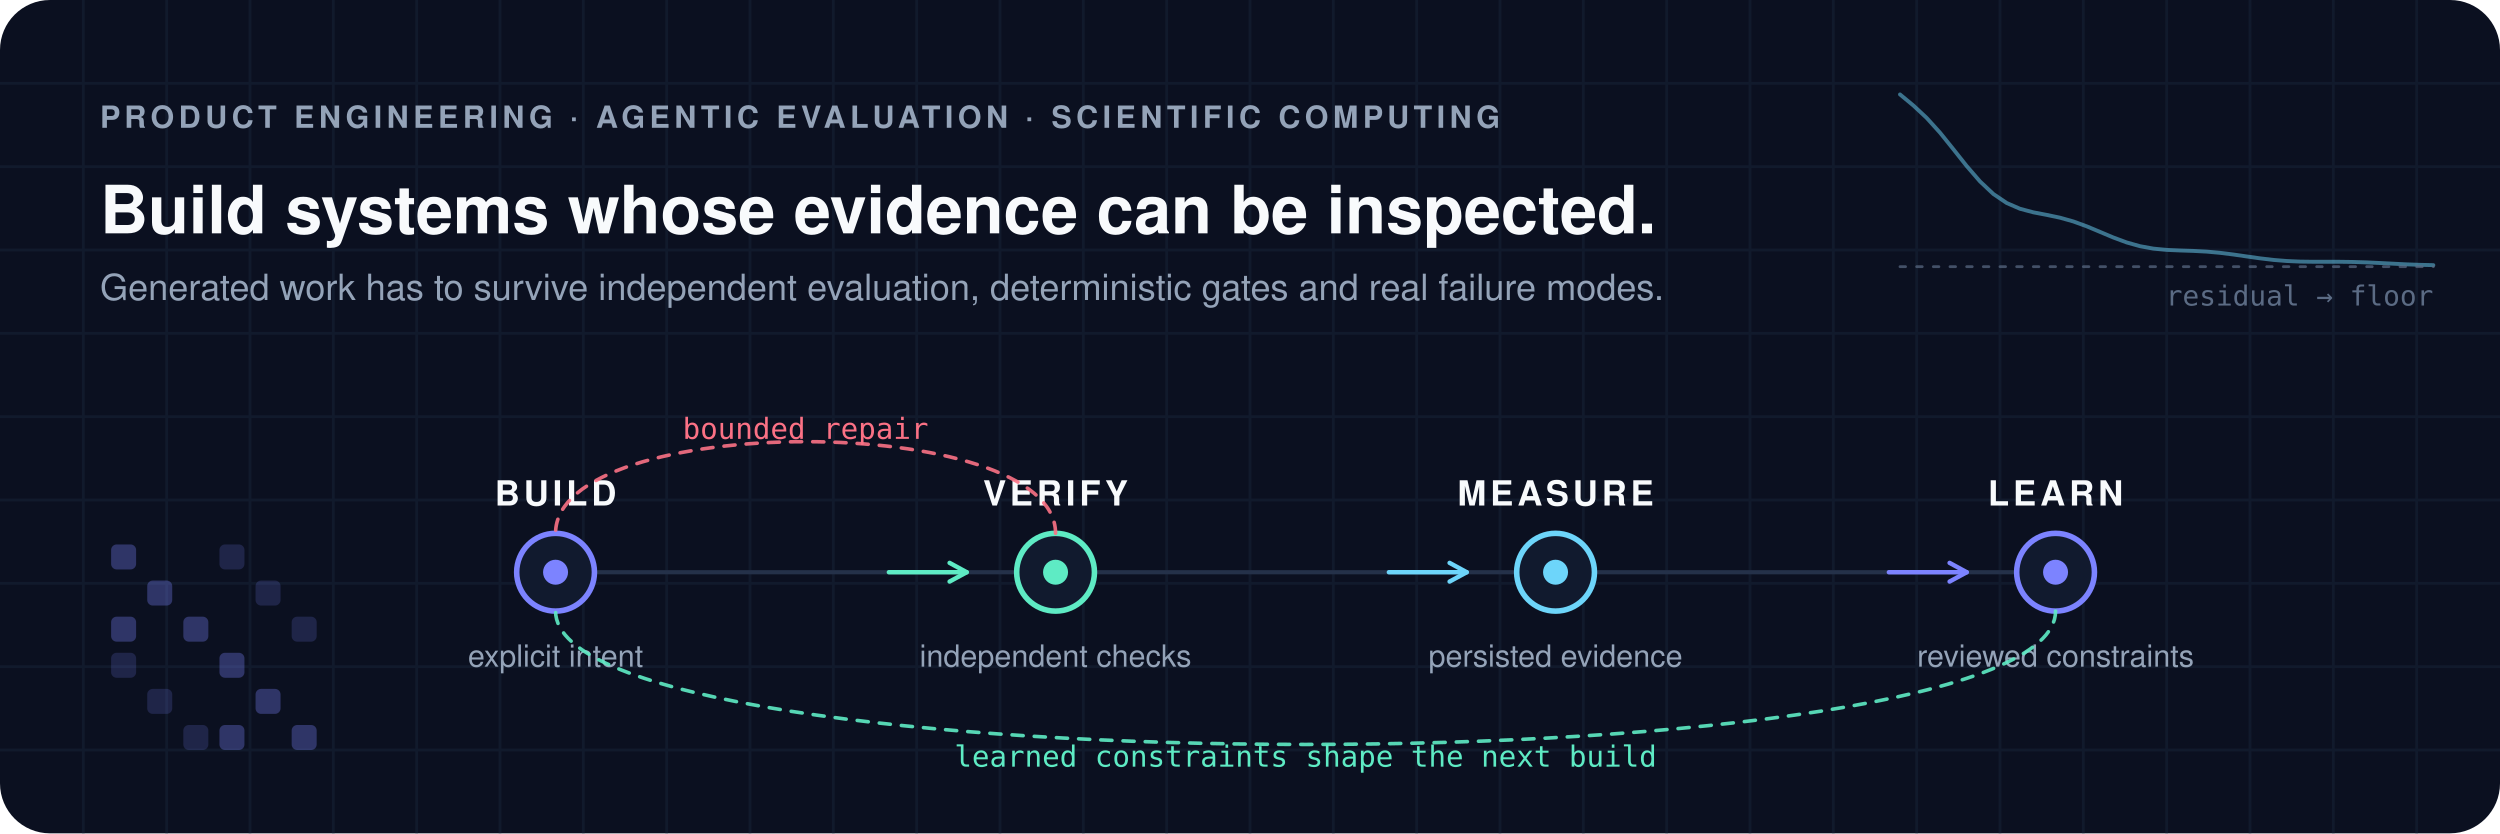
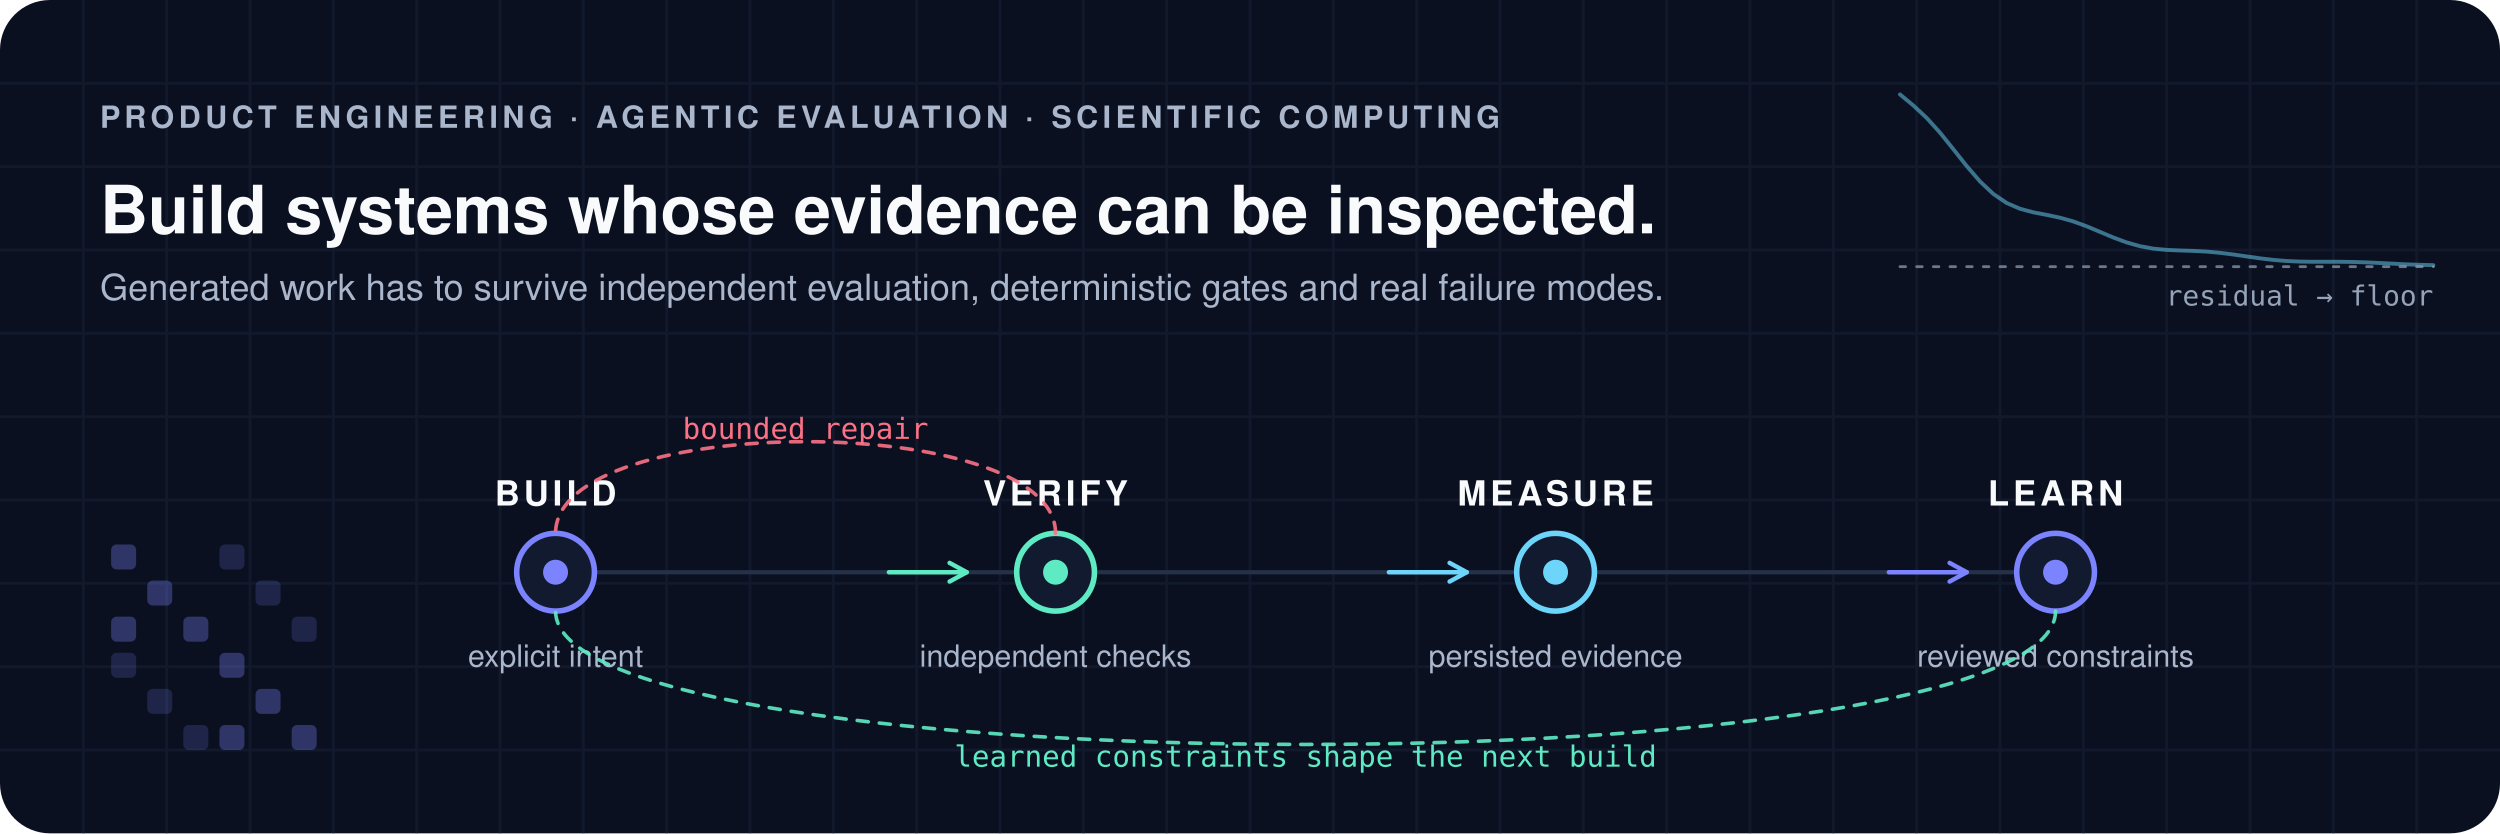
<svg xmlns="http://www.w3.org/2000/svg" width="900" height="300" viewBox="0 0 900 300" role="img" aria-labelledby="title desc">
  <g font-family="-apple-system,BlinkMacSystemFont,'Segoe UI',Helvetica,Arial,sans-serif">
    <rect x="0" y="0" width="900" height="300" rx="18" fill="#0B1020" />
    <path d="M 30 0 V 300 M 60 0 V 300 M 90 0 V 300 M 120 0 V 300 M 150 0 V 300 M 180 0 V 300 M 210 0 V 300 M 240 0 V 300 M 270 0 V 300 M 300 0 V 300 M 330 0 V 300 M 360 0 V 300 M 390 0 V 300 M 420 0 V 300 M 450 0 V 300 M 480 0 V 300 M 510 0 V 300 M 540 0 V 300 M 570 0 V 300 M 600 0 V 300 M 630 0 V 300 M 660 0 V 300 M 690 0 V 300 M 720 0 V 300 M 750 0 V 300 M 780 0 V 300 M 810 0 V 300 M 840 0 V 300 M 870 0 V 300 M 0 30 H 900 M 0 60 H 900 M 0 90 H 900 M 0 120 H 900 M 0 150 H 900 M 0 180 H 900 M 0 210 H 900 M 0 240 H 900 M 0 270 H 900" stroke="#182338" stroke-width="1" fill="none" stroke-linecap="butt" stroke-linejoin="round" opacity="0.5" />
    <path d="M 684 34 L 688.8 37.97 L 693.6 42.45 L 698.4 47.75 L 703.2 53.71 L 708 59.77 L 712.8 65.31 L 717.6 69.83 L 722.4 73.08 L 727.2 75.16 L 732 76.44 L 736.8 77.36 L 741.6 78.37 L 746.4 79.72 L 751.2 81.47 L 756 83.48 L 760.8 85.5 L 765.6 87.28 L 770.4 88.63 L 775.2 89.5 L 780 89.96 L 784.8 90.17 L 789.6 90.33 L 794.4 90.58 L 799.2 91.02 L 804 91.62 L 808.8 92.32 L 813.6 93 L 818.4 93.57 L 823.2 93.96 L 828 94.17 L 832.8 94.24 L 837.6 94.24 L 842.4 94.24 L 847.2 94.31 L 852 94.46 L 856.8 94.68 L 861.6 94.93 L 866.4 95.17 L 871.2 95.34 L 876 95.45" stroke="#6DD5FA" stroke-width="1.4" fill="none" stroke-linecap="round" stroke-linejoin="round" opacity="0.5" />
-     <path d="M 684 96 L 876 96" stroke="#5B6B84" stroke-width="1" fill="none" stroke-linecap="round" stroke-linejoin="round" stroke-dasharray="2 4" opacity="0.7" />
-     <text x="876" y="110" fill="#5B6B84" font-size="10" font-weight="400" text-anchor="end" font-family="ui-monospace,SFMono-Regular,Menlo,Consolas,monospace">residual → floor</text>
+     <path d="M 684 96 L 876 96" stroke="#94A3B8" stroke-width="1" fill="none" stroke-linecap="round" stroke-linejoin="round" stroke-dasharray="2 4" opacity="0.7" />
+     <text x="876" y="110" fill="#94A3B8" font-size="10" font-weight="400" text-anchor="end" font-family="ui-monospace,SFMono-Regular,Menlo,Consolas,monospace">residual → floor</text>
    <rect x="40" y="196" width="9" height="9" rx="2" fill="#7C83FF" opacity="0.32" />
    <rect x="79" y="196" width="9" height="9" rx="2" fill="#7C83FF" opacity="0.18" />
    <rect x="53" y="209" width="9" height="9" rx="2" fill="#7C83FF" opacity="0.32" />
    <rect x="92" y="209" width="9" height="9" rx="2" fill="#7C83FF" opacity="0.18" />
    <rect x="66" y="222" width="9" height="9" rx="2" fill="#7C83FF" opacity="0.32" />
    <rect x="105" y="222" width="9" height="9" rx="2" fill="#7C83FF" opacity="0.18" />
    <rect x="40" y="235" width="9" height="9" rx="2" fill="#7C83FF" opacity="0.18" />
    <rect x="79" y="235" width="9" height="9" rx="2" fill="#7C83FF" opacity="0.32" />
    <rect x="53" y="248" width="9" height="9" rx="2" fill="#7C83FF" opacity="0.18" />
    <rect x="92" y="248" width="9" height="9" rx="2" fill="#7C83FF" opacity="0.32" />
    <rect x="66" y="261" width="9" height="9" rx="2" fill="#7C83FF" opacity="0.18" />
    <rect x="105" y="261" width="9" height="9" rx="2" fill="#7C83FF" opacity="0.32" />
    <rect x="40" y="222" width="9" height="9" rx="2" fill="#7C83FF" opacity="0.32" />
    <rect x="79" y="261" width="9" height="9" rx="2" fill="#7C83FF" opacity="0.32" />
-     <text x="36" y="46" fill="#94A3B8" font-size="11" font-weight="700" text-anchor="start" letter-spacing="1.6">PRODUCT ENGINEERING · AGENTIC EVALUATION · SCIENTIFIC COMPUTING</text>
+     <text x="36" y="46" fill="#A9B6CB" font-size="11" font-weight="700" text-anchor="start" letter-spacing="1.6">PRODUCT ENGINEERING · AGENTIC EVALUATION · SCIENTIFIC COMPUTING</text>
    <text x="36" y="84" fill="#F8FAFC" font-size="24" font-weight="650" text-anchor="start">Build systems whose evidence can be inspected.</text>
-     <text x="36" y="108" fill="#94A3B8" font-size="13" font-weight="400" text-anchor="start">Generated work has to survive independent evaluation, deterministic gates and real failure modes.</text>
+     <text x="36" y="108" fill="#A9B6CB" font-size="13" font-weight="400" text-anchor="start">Generated work has to survive independent evaluation, deterministic gates and real failure modes.</text>
    <path d="M 200 206 L 740 206" stroke="#243149" stroke-width="1.5" fill="none" stroke-linecap="round" stroke-linejoin="round" />
    <circle cx="200" cy="206" r="14" fill="#111A2E" stroke="#7C83FF" stroke-width="2" />
    <circle cx="200" cy="206" r="4.5" fill="#7C83FF" />
    <text x="200" y="182" fill="#F8FAFC" font-size="12.5" font-weight="700" text-anchor="middle" letter-spacing="1.4">BUILD</text>
-     <text x="200" y="240" fill="#94A3B8" font-size="11" font-weight="400" text-anchor="middle">explicit intent</text>
+     <text x="200" y="240" fill="#A9B6CB" font-size="11" font-weight="400" text-anchor="middle">explicit intent</text>
    <path d="M 320 206 L 348 206" stroke="#5EEBC4" stroke-width="1.6" fill="none" stroke-linecap="round" stroke-linejoin="round" />
    <path d="M 341.86 209.36 L 348 206 L 341.86 202.64" stroke="#5EEBC4" stroke-width="1.6" fill="none" stroke-linecap="round" stroke-linejoin="round" />
    <circle cx="380" cy="206" r="14" fill="#111A2E" stroke="#5EEBC4" stroke-width="2" />
    <circle cx="380" cy="206" r="4.5" fill="#5EEBC4" />
    <text x="380" y="182" fill="#F8FAFC" font-size="12.5" font-weight="700" text-anchor="middle" letter-spacing="1.4">VERIFY</text>
-     <text x="380" y="240" fill="#94A3B8" font-size="11" font-weight="400" text-anchor="middle">independent checks</text>
+     <text x="380" y="240" fill="#A9B6CB" font-size="11" font-weight="400" text-anchor="middle">independent checks</text>
    <path d="M 500 206 L 528 206" stroke="#6DD5FA" stroke-width="1.6" fill="none" stroke-linecap="round" stroke-linejoin="round" />
    <path d="M 521.86 209.36 L 528 206 L 521.86 202.64" stroke="#6DD5FA" stroke-width="1.6" fill="none" stroke-linecap="round" stroke-linejoin="round" />
    <circle cx="560" cy="206" r="14" fill="#111A2E" stroke="#6DD5FA" stroke-width="2" />
    <circle cx="560" cy="206" r="4.5" fill="#6DD5FA" />
    <text x="560" y="182" fill="#F8FAFC" font-size="12.5" font-weight="700" text-anchor="middle" letter-spacing="1.4">MEASURE</text>
-     <text x="560" y="240" fill="#94A3B8" font-size="11" font-weight="400" text-anchor="middle">persisted evidence</text>
+     <text x="560" y="240" fill="#A9B6CB" font-size="11" font-weight="400" text-anchor="middle">persisted evidence</text>
    <path d="M 680 206 L 708 206" stroke="#7C83FF" stroke-width="1.6" fill="none" stroke-linecap="round" stroke-linejoin="round" />
    <path d="M 701.86 209.36 L 708 206 L 701.86 202.64" stroke="#7C83FF" stroke-width="1.6" fill="none" stroke-linecap="round" stroke-linejoin="round" />
    <circle cx="740" cy="206" r="14" fill="#111A2E" stroke="#7C83FF" stroke-width="2" />
    <circle cx="740" cy="206" r="4.5" fill="#7C83FF" />
    <text x="740" y="182" fill="#F8FAFC" font-size="12.5" font-weight="700" text-anchor="middle" letter-spacing="1.4">LEARN</text>
-     <text x="740" y="240" fill="#94A3B8" font-size="11" font-weight="400" text-anchor="middle">reviewed constraints</text>
+     <text x="740" y="240" fill="#A9B6CB" font-size="11" font-weight="400" text-anchor="middle">reviewed constraints</text>
    <path d="M 380 192 C 380 148, 200 148, 200 192" stroke="#FB7185" stroke-width="1.3" fill="none" stroke-linecap="round" stroke-linejoin="round" stroke-dasharray="4 4" opacity="0.9" />
    <text x="290" y="158" fill="#FB7185" font-size="10.5" font-weight="400" text-anchor="middle" font-family="ui-monospace,SFMono-Regular,Menlo,Consolas,monospace">bounded repair</text>
    <path d="M 740 220 C 740 284, 200 284, 200 220" stroke="#5EEBC4" stroke-width="1.3" fill="none" stroke-linecap="round" stroke-linejoin="round" stroke-dasharray="4 4" opacity="0.9" />
    <text x="470" y="276" fill="#5EEBC4" font-size="10.5" font-weight="400" text-anchor="middle" font-family="ui-monospace,SFMono-Regular,Menlo,Consolas,monospace">learned constraints shape the next build</text>
  </g>
</svg>
